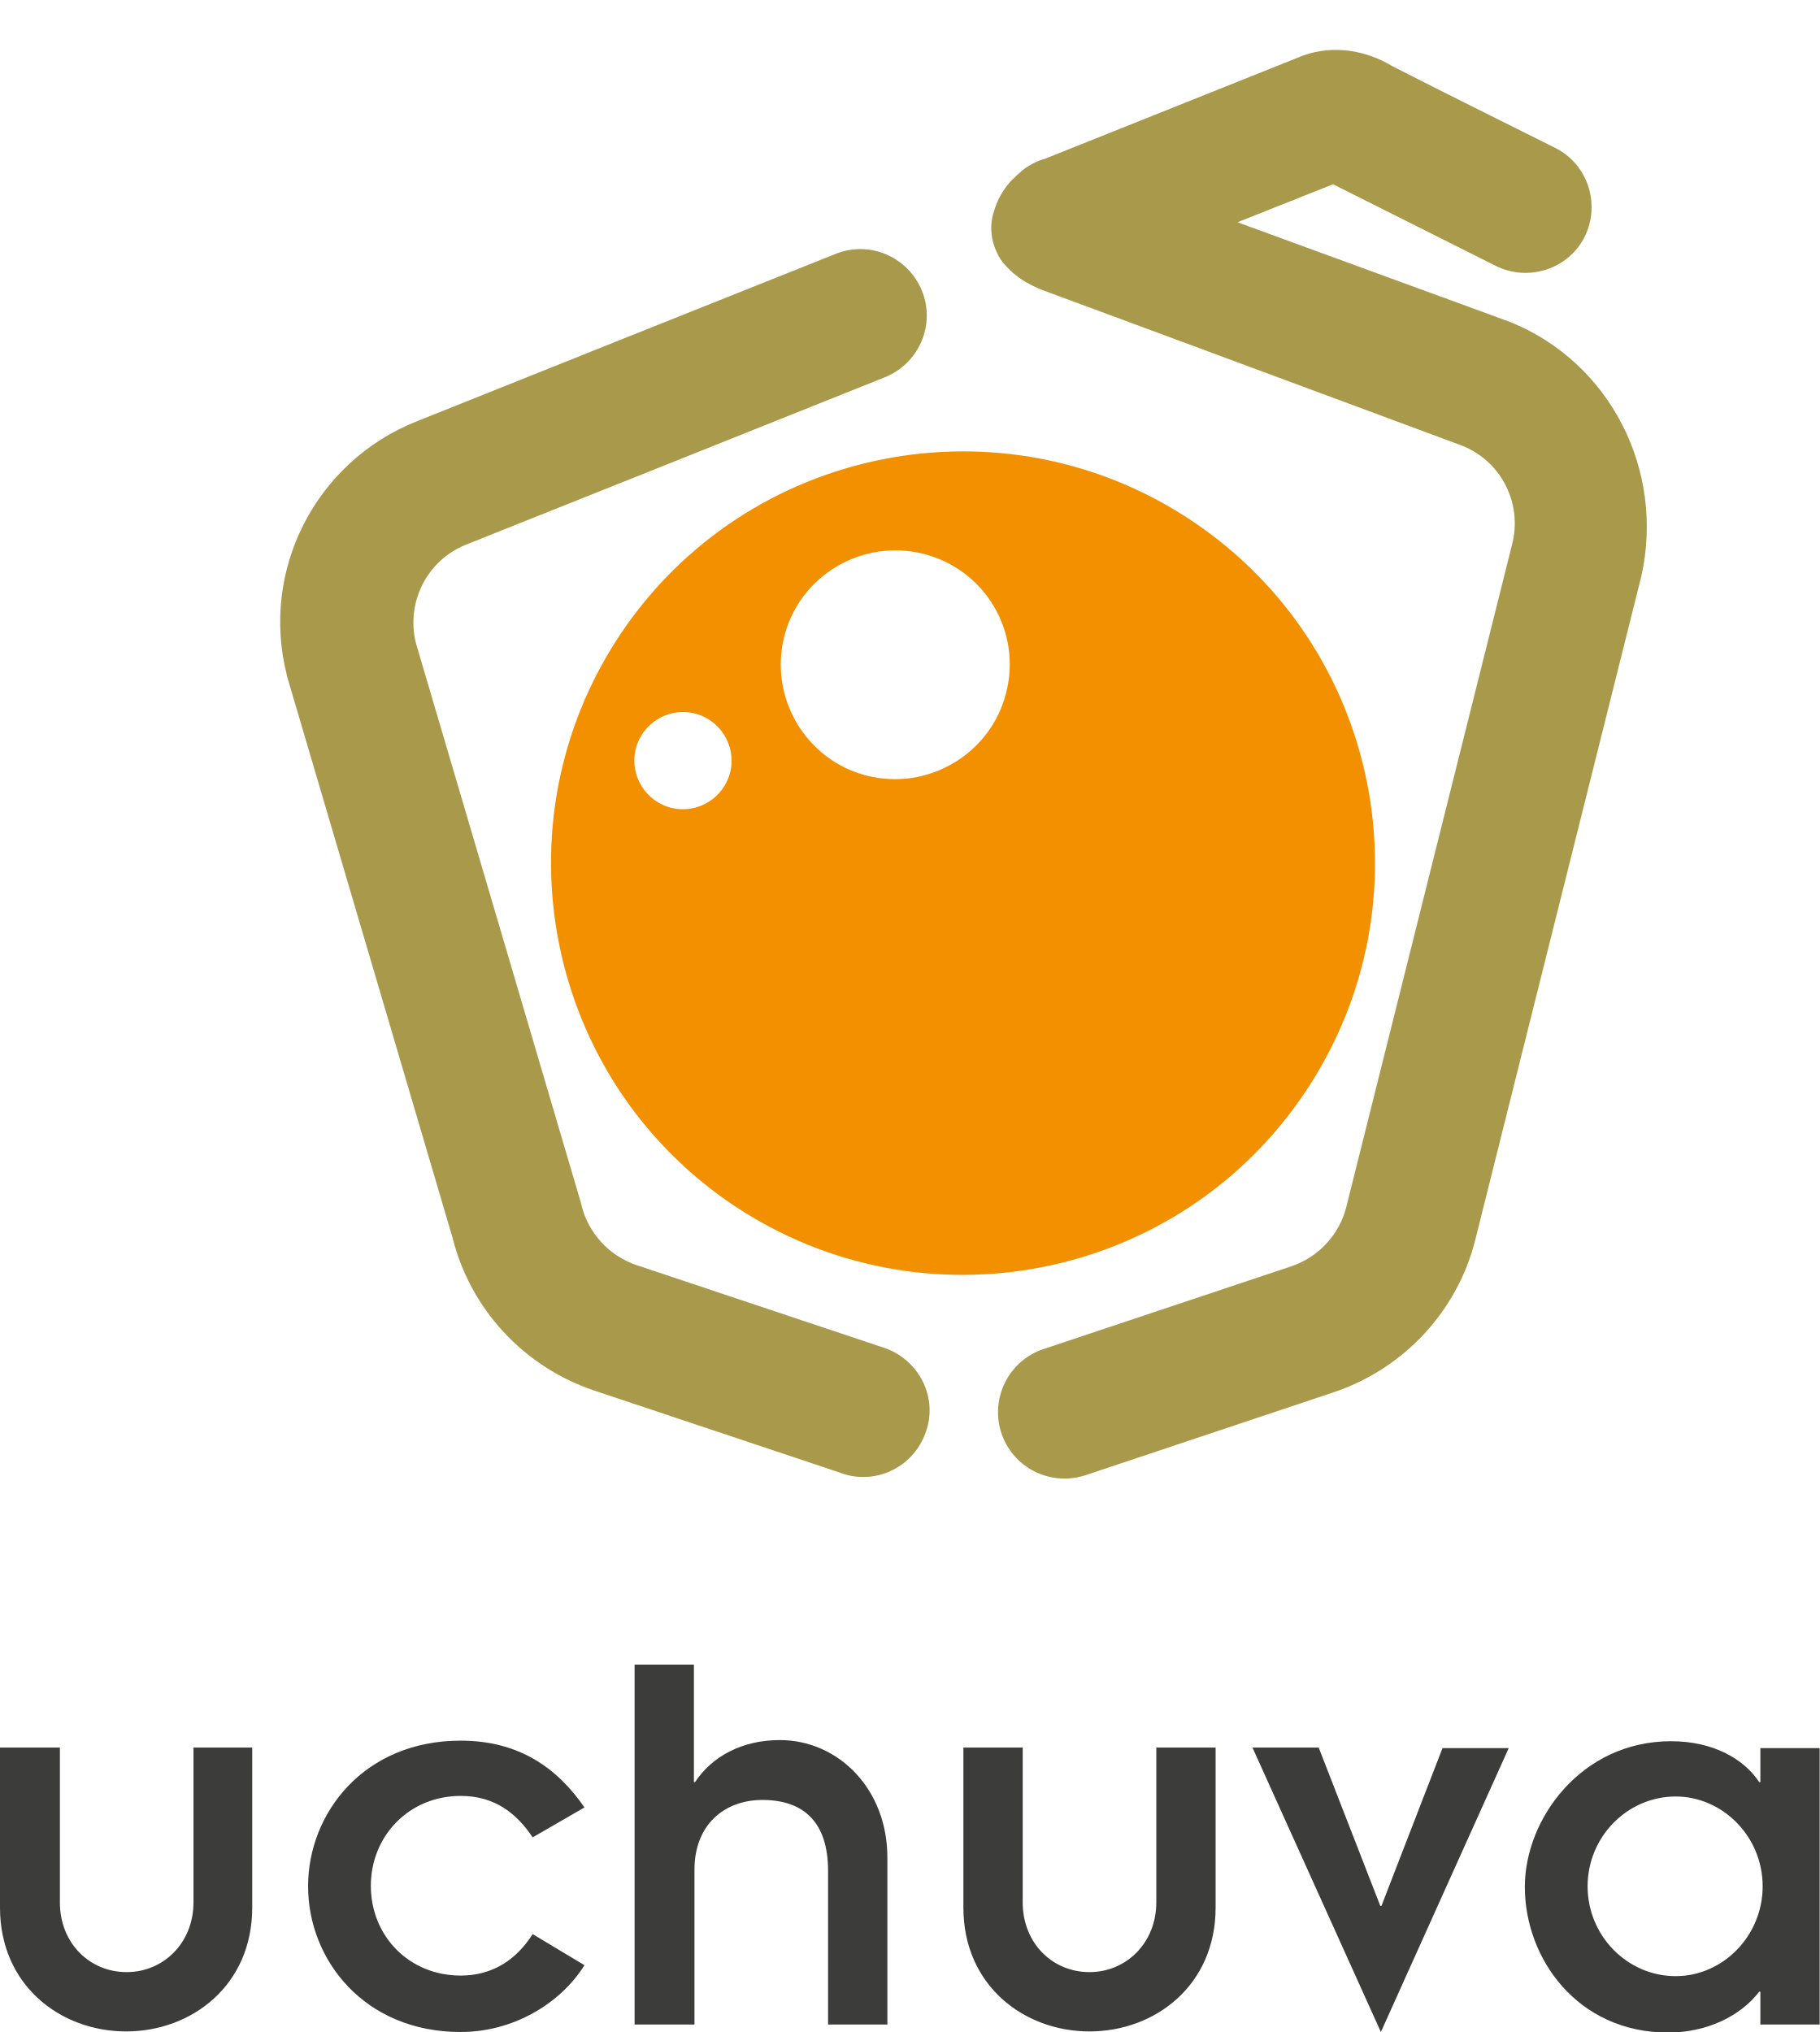
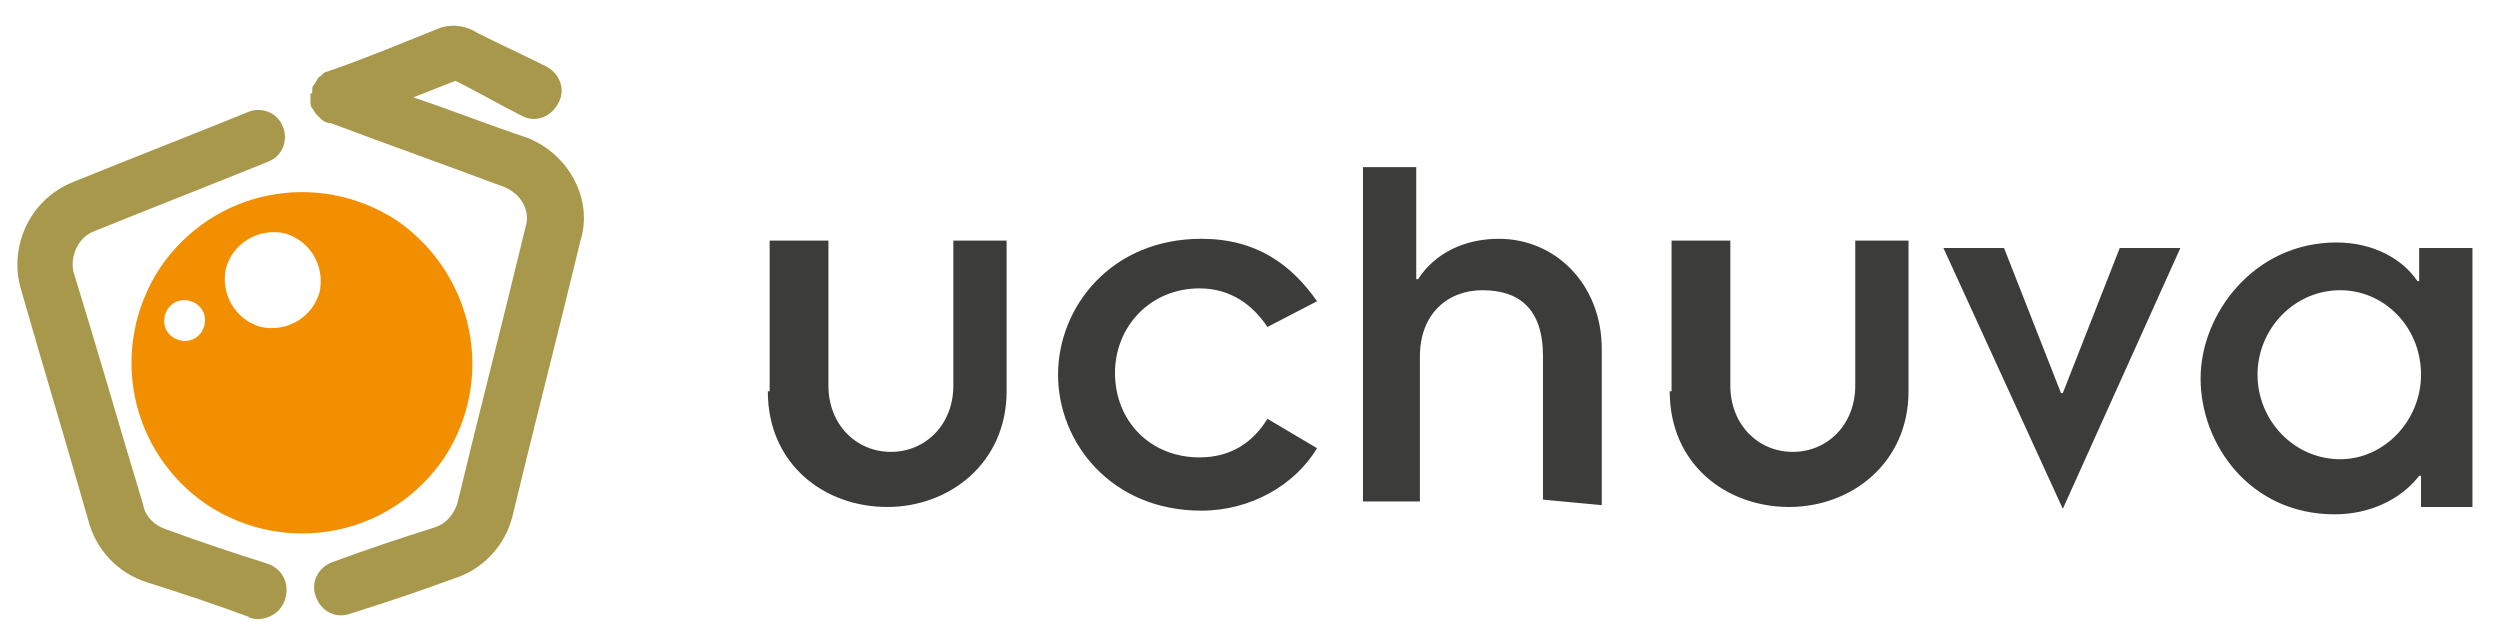
- <svg xmlns="http://www.w3.org/2000/svg" version="1.1" id="Capa_1" x="0px" y="0px" viewBox="0 0 316 352.9" style="enable-background:new 0 0 316 352.9;" xml:space="preserve">
+ <svg xmlns="http://www.w3.org/2000/svg" version="1.1" id="katman_1" x="0px" y="0px" viewBox="0 0 136.1 35" style="enable-background:new 0 0 136.1 35;" xml:space="preserve">
  <style type="text/css">
- 	.st0{fill-rule:evenodd;clip-rule:evenodd;fill:#F39000;}
- 	.st1{fill-rule:evenodd;clip-rule:evenodd;fill:#A9994B;}
+ 	.st0{fill-rule:evenodd;clip-rule:evenodd;fill:#F28F00;}
+ 	.st1{fill-rule:evenodd;clip-rule:evenodd;fill:#A8984B;}
	.st2{fill-rule:evenodd;clip-rule:evenodd;fill:#3C3C3B;}
</style>
-   <path class="st0" d="M206.9,90.4c-32.9-21.9-77.3-13-99.2,19.8c-21.9,32.9-13,77.3,19.8,99.2c32.9,21.9,77.3,13,99.2-19.8  C248.7,156.7,239.8,112.3,206.9,90.4z M126.6,134.8c-1.5,4.4-6.3,6.8-10.7,5.3c-4.4-1.5-6.8-6.3-5.3-10.7c1.5-4.4,6.3-6.8,10.7-5.3  C125.7,125.6,128.1,130.4,126.6,134.8z M174.7,120.4c-2.7,10.6-13.6,17-24.2,14.3c-10.6-2.7-17-13.6-14.3-24.2  c2.7-10.6,13.6-17,24.2-14.3C171.1,98.9,177.5,109.8,174.7,120.4z" />
+   <path class="st0" d="M21.6,12c-4.3-2.8-10-1.7-12.9,2.6c-2.8,4.3-1.7,10,2.6,12.9c4.3,2.8,10,1.7,12.9-2.6  C27,20.6,25.8,14.9,21.6,12z M11.1,17.8c-0.2,0.6-0.8,0.9-1.4,0.7c-0.6-0.2-0.9-0.8-0.7-1.4c0.2-0.6,0.8-0.9,1.4-0.7  C11,16.6,11.3,17.2,11.1,17.8z M17.4,15.9c-0.4,1.4-1.8,2.2-3.2,1.9c-1.4-0.4-2.2-1.8-1.9-3.2c0.4-1.4,1.8-2.2,3.2-1.9  C16.9,13.1,17.7,14.5,17.4,15.9z" />
  <g>
-     <path class="st1" d="M153.6,234.1c-14.4-4.8-28.7-9.6-43.1-14.4c-4.7-1.6-8.3-5.5-9.5-10.3c0,0,0-0.1,0-0.1   c-9.6-32.6-19.2-65.1-28.8-97.7c-1.7-7.1,2-14.3,8.7-17c24.3-9.7,48.6-19.4,72.8-29.1c5.9-2.4,8.8-9.1,6.4-15   c-2.4-5.9-9.1-8.8-15-6.4c-24.3,9.7-48.6,19.4-72.8,29.1c-17.5,7-27.1,25.8-22.5,44c0,0,0,0.1,0,0.1c9.6,32.6,19.2,65.1,28.8,97.7   c3.1,12.4,12.4,22.4,24.6,26.5c14.4,4.8,28.7,9.6,43.1,14.4l-0.6-0.2c6,2.4,12.8-0.7,15-6.8C163,242.9,159.7,236.2,153.6,234.1z" />
-     <path class="st1" d="M262.2,55.9c-15.8-5.8-31.5-11.5-47.3-17.3c5.5-2.2,11.1-4.4,16.6-6.6c9.4,4.7,18.9,9.5,28.3,14.2   c5.7,2.8,12.6,0.5,15.4-5.1c2.8-5.7,0.5-12.6-5.1-15.4c-9.4-4.7-18.9-9.4-28.3-14.2c-4.6-2.8-10.2-3.7-15.4-1.9c-15,6-30,12-45,18   c-0.8,0.2-1.5,0.5-2.2,0.9c-0.7,0.4-1.4,0.8-2,1.4c-0.6,0.5-1.2,1.1-1.8,1.7c-0.6,0.7-1.1,1.4-1.5,2.1c-0.5,0.8-0.8,1.6-1.1,2.4   c-0.2,0.6-0.4,1.2-0.5,1.8c-0.2,0.9-0.2,1.9-0.1,2.8c0.1,1,0.4,2,0.8,2.9c0.4,1,1,1.9,1.8,2.7c0.8,0.9,1.7,1.6,2.7,2.3   c1.1,0.7,2.3,1.3,3.6,1.8c24.3,9,48.6,18,72.8,27c6.8,2.7,10.5,10,8.7,17.1c-9.6,38.4-19.2,76.7-28.8,115.1   c-1.2,4.8-4.8,8.7-9.5,10.3c-14.4,4.8-28.7,9.6-43.1,14.4c-6,2-9.3,8.5-7.3,14.6c2,6,8.5,9.3,14.6,7.3c14.4-4.8,28.7-9.6,43.1-14.4   c12.2-4.1,21.5-14.1,24.6-26.5c9.6-38.4,19.2-76.7,28.8-115.1C289.2,81.7,279.6,62.9,262.2,55.9z" />
+     <path class="st1" d="M14.6,30.7c-1.9-0.6-3.7-1.2-5.6-1.9c-0.6-0.2-1.1-0.7-1.2-1.3c0,0,0,0,0,0C6.5,23.2,5.3,19,4,14.8   c-0.2-0.9,0.3-1.9,1.1-2.2c3.2-1.3,6.3-2.5,9.5-3.8c0.8-0.3,1.1-1.2,0.8-1.9c-0.3-0.8-1.2-1.1-1.9-0.8c-3.2,1.3-6.3,2.5-9.5,3.8   c-2.3,0.9-3.5,3.4-2.9,5.7c0,0,0,0,0,0c1.2,4.2,2.5,8.5,3.7,12.7c0.4,1.6,1.6,2.9,3.2,3.4c1.9,0.6,3.7,1.2,5.6,1.9l-0.1,0   c0.8,0.3,1.7-0.1,2-0.9C15.8,31.8,15.4,31,14.6,30.7z" />
+     <path class="st1" d="M28.7,7.5c-2.1-0.7-4.1-1.5-6.2-2.2C23.3,5,24,4.7,24.8,4.4C26,5,27.2,5.7,28.4,6.3c0.7,0.4,1.6,0.1,2-0.7   c0.4-0.7,0.1-1.6-0.7-2c-1.2-0.6-2.5-1.2-3.7-1.8c-0.6-0.4-1.3-0.5-2-0.3c-2,0.8-3.9,1.6-5.9,2.3c-0.1,0-0.2,0.1-0.3,0.1   c-0.1,0-0.2,0.1-0.3,0.2c-0.1,0.1-0.2,0.1-0.2,0.2c-0.1,0.1-0.1,0.2-0.2,0.3c-0.1,0.1-0.1,0.2-0.1,0.3c0,0.1,0,0.2-0.1,0.2   c0,0.1,0,0.2,0,0.4c0,0.1,0,0.3,0.1,0.4c0.1,0.1,0.1,0.2,0.2,0.3c0.1,0.1,0.2,0.2,0.3,0.3c0.1,0.1,0.3,0.2,0.5,0.2   c3.2,1.2,6.3,2.3,9.5,3.5c0.9,0.4,1.4,1.3,1.1,2.2c-1.2,5-2.5,10-3.7,15c-0.2,0.6-0.6,1.1-1.2,1.3c-1.9,0.6-3.7,1.2-5.6,1.9   c-0.8,0.3-1.2,1.1-0.9,1.9c0.3,0.8,1.1,1.2,1.9,0.9c1.9-0.6,3.7-1.2,5.6-1.9c1.6-0.5,2.8-1.8,3.2-3.4c1.2-5,2.5-10,3.7-15   C32.3,10.9,31,8.4,28.7,7.5z" />
  </g>
-   <path class="st2" d="M0,331.3c0,13.5,10.5,21.5,21.9,21.5c11.4,0,21.9-8,21.9-21.5v-27.8H33.6v26.9c0,7-5.2,12.1-11.6,12.1  c-6.5,0-11.6-5.1-11.6-12.1v-26.9H0V331.3L0,331.3z M101.5,313.9c-4.7-6.8-11.3-11.6-21.5-11.6c-16.8,0-26.5,12.6-26.5,25.3  c0,12.7,9.7,25.3,26.5,25.3c9.1,0,17.3-4.9,21.5-11.6l-9-5.4c-2.8,4.4-6.9,7.2-12.5,7.2c-9,0-15.6-6.9-15.6-15.6  c0-8.6,6.6-15.6,15.6-15.6c5.9,0,9.7,3,12.5,7.2L101.5,313.9L101.5,313.9z M110.3,351.6h10.3v-26.9c0-7.8,5.2-12.1,11.8-12.1  c6.9,0,11.4,3.6,11.4,12.3v26.7h10.3v-29c0-11.9-8.5-20.4-18.7-20.4c-6.6,0-11.8,2.9-14.7,7.3h-0.2v-20.4h-10.3V351.6L110.3,351.6z   M167.3,331.3c0,13.5,10.5,21.5,21.9,21.5c11.4,0,21.9-8,21.9-21.5v-27.8h-10.3v26.9c0,7-5.2,12.1-11.6,12.1  c-6.5,0-11.6-5.1-11.6-12.1v-26.9h-10.3V331.3L167.3,331.3z M239.8,352.9l22.2-49.3h-11.5L239.9,331h-0.2L229,303.5h-11.5  L239.8,352.9L239.8,352.9z M305.7,351.6H316v-48h-10.3v5.9h-0.2c-2.7-4.1-8.1-7.1-15.3-7.1c-15.6,0-25.4,13.5-25.4,25.3  c0,12.4,9.1,25.3,24.9,25.3c6.6,0,12.5-2.8,15.8-7.1h0.2V351.6L305.7,351.6z M275.7,327.6c0-8.6,6.9-15.6,15.3-15.6  c8.1,0,15.1,6.9,15.1,15.6c0,8.6-6.9,15.6-15.1,15.6C282.6,343.2,275.7,336.2,275.7,327.6z" />
+   <path class="st2" d="M41.8,21.3c0,4,3.1,6.3,6.5,6.3c3.4,0,6.5-2.4,6.5-6.3v-8.2h-2.9v7.9c0,2.1-1.5,3.6-3.4,3.6  c-1.9,0-3.4-1.5-3.4-3.6v-7.9h-3.2V21.3L41.8,21.3z M71.7,16.4c-1.4-2-3.3-3.4-6.3-3.4c-4.9,0-7.8,3.7-7.8,7.4  c0,3.7,2.9,7.4,7.8,7.4c2.7,0,5.1-1.4,6.3-3.4l-2.7-1.6c-0.8,1.3-2,2.1-3.7,2.1c-2.7,0-4.6-2-4.6-4.6c0-2.5,1.9-4.6,4.6-4.6  c1.7,0,2.9,0.9,3.7,2.1L71.7,16.4L71.7,16.4z M74.4,27.3h2.9v-7.9c0-2.3,1.5-3.6,3.4-3.6c2,0,3.3,1,3.3,3.6v7.8l3.2,0.3v-8.5  c0-3.5-2.5-6-5.6-6c-1.9,0-3.5,0.8-4.4,2.2h-0.1V9.1h-2.9V27.3L74.4,27.3z M90.9,21.3c0,4,3.1,6.3,6.5,6.3c3.4,0,6.5-2.4,6.5-6.3  v-8.2h-2.9v7.9c0,2.1-1.5,3.6-3.4,3.6c-1.9,0-3.4-1.5-3.4-3.6v-7.9h-3.2V21.3L90.9,21.3z M112.3,27.7l6.4-14.2h-3.3l-3.1,7.9h-0.1  l-3.1-7.9h-3.3L112.3,27.7L112.3,27.7z M131.7,27.6h2.9V13.5h-2.9v1.8h-0.1c-0.8-1.2-2.4-2.1-4.4-2.1c-4.5,0-7.4,3.9-7.4,7.4  c0,3.6,2.7,7.4,7.3,7.4c1.9,0,3.6-0.8,4.6-2.1h0.1V27.6L131.7,27.6z M122.9,20.4c0-2.5,2-4.6,4.5-4.6c2.4,0,4.4,2,4.4,4.6  c0,2.5-2,4.6-4.4,4.6C124.9,25,122.9,22.9,122.9,20.4z" />
</svg>
